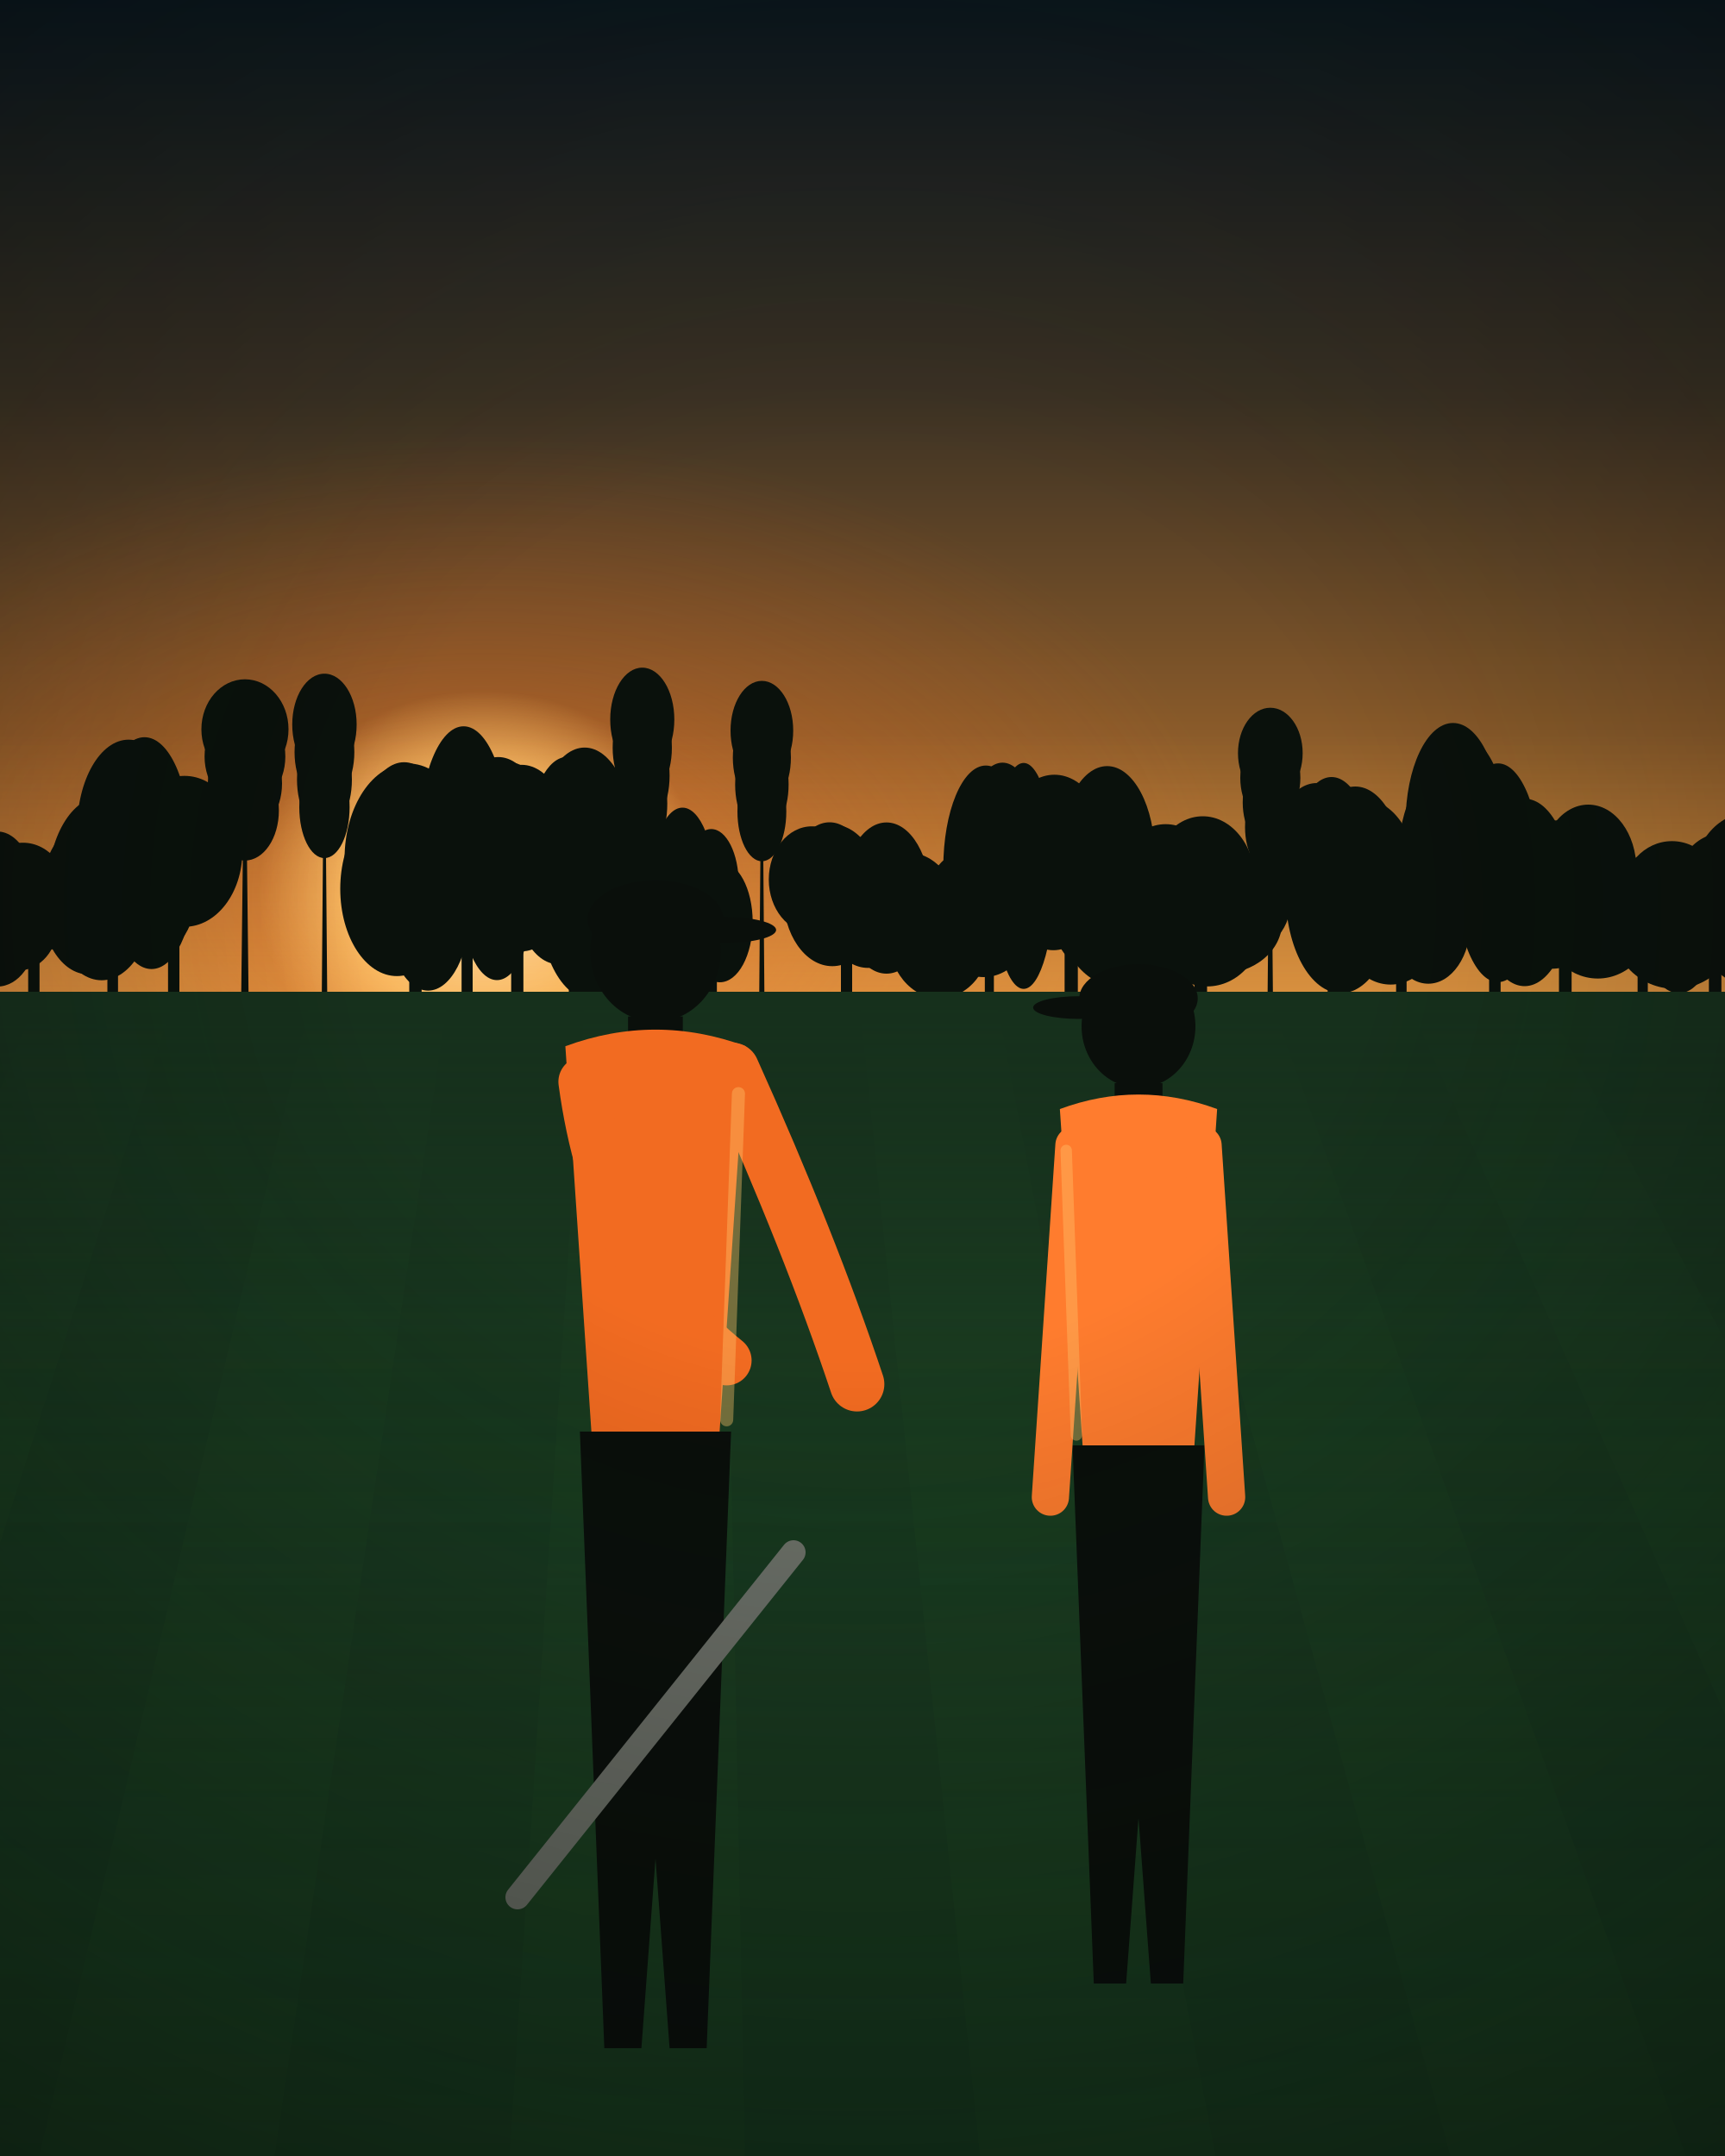
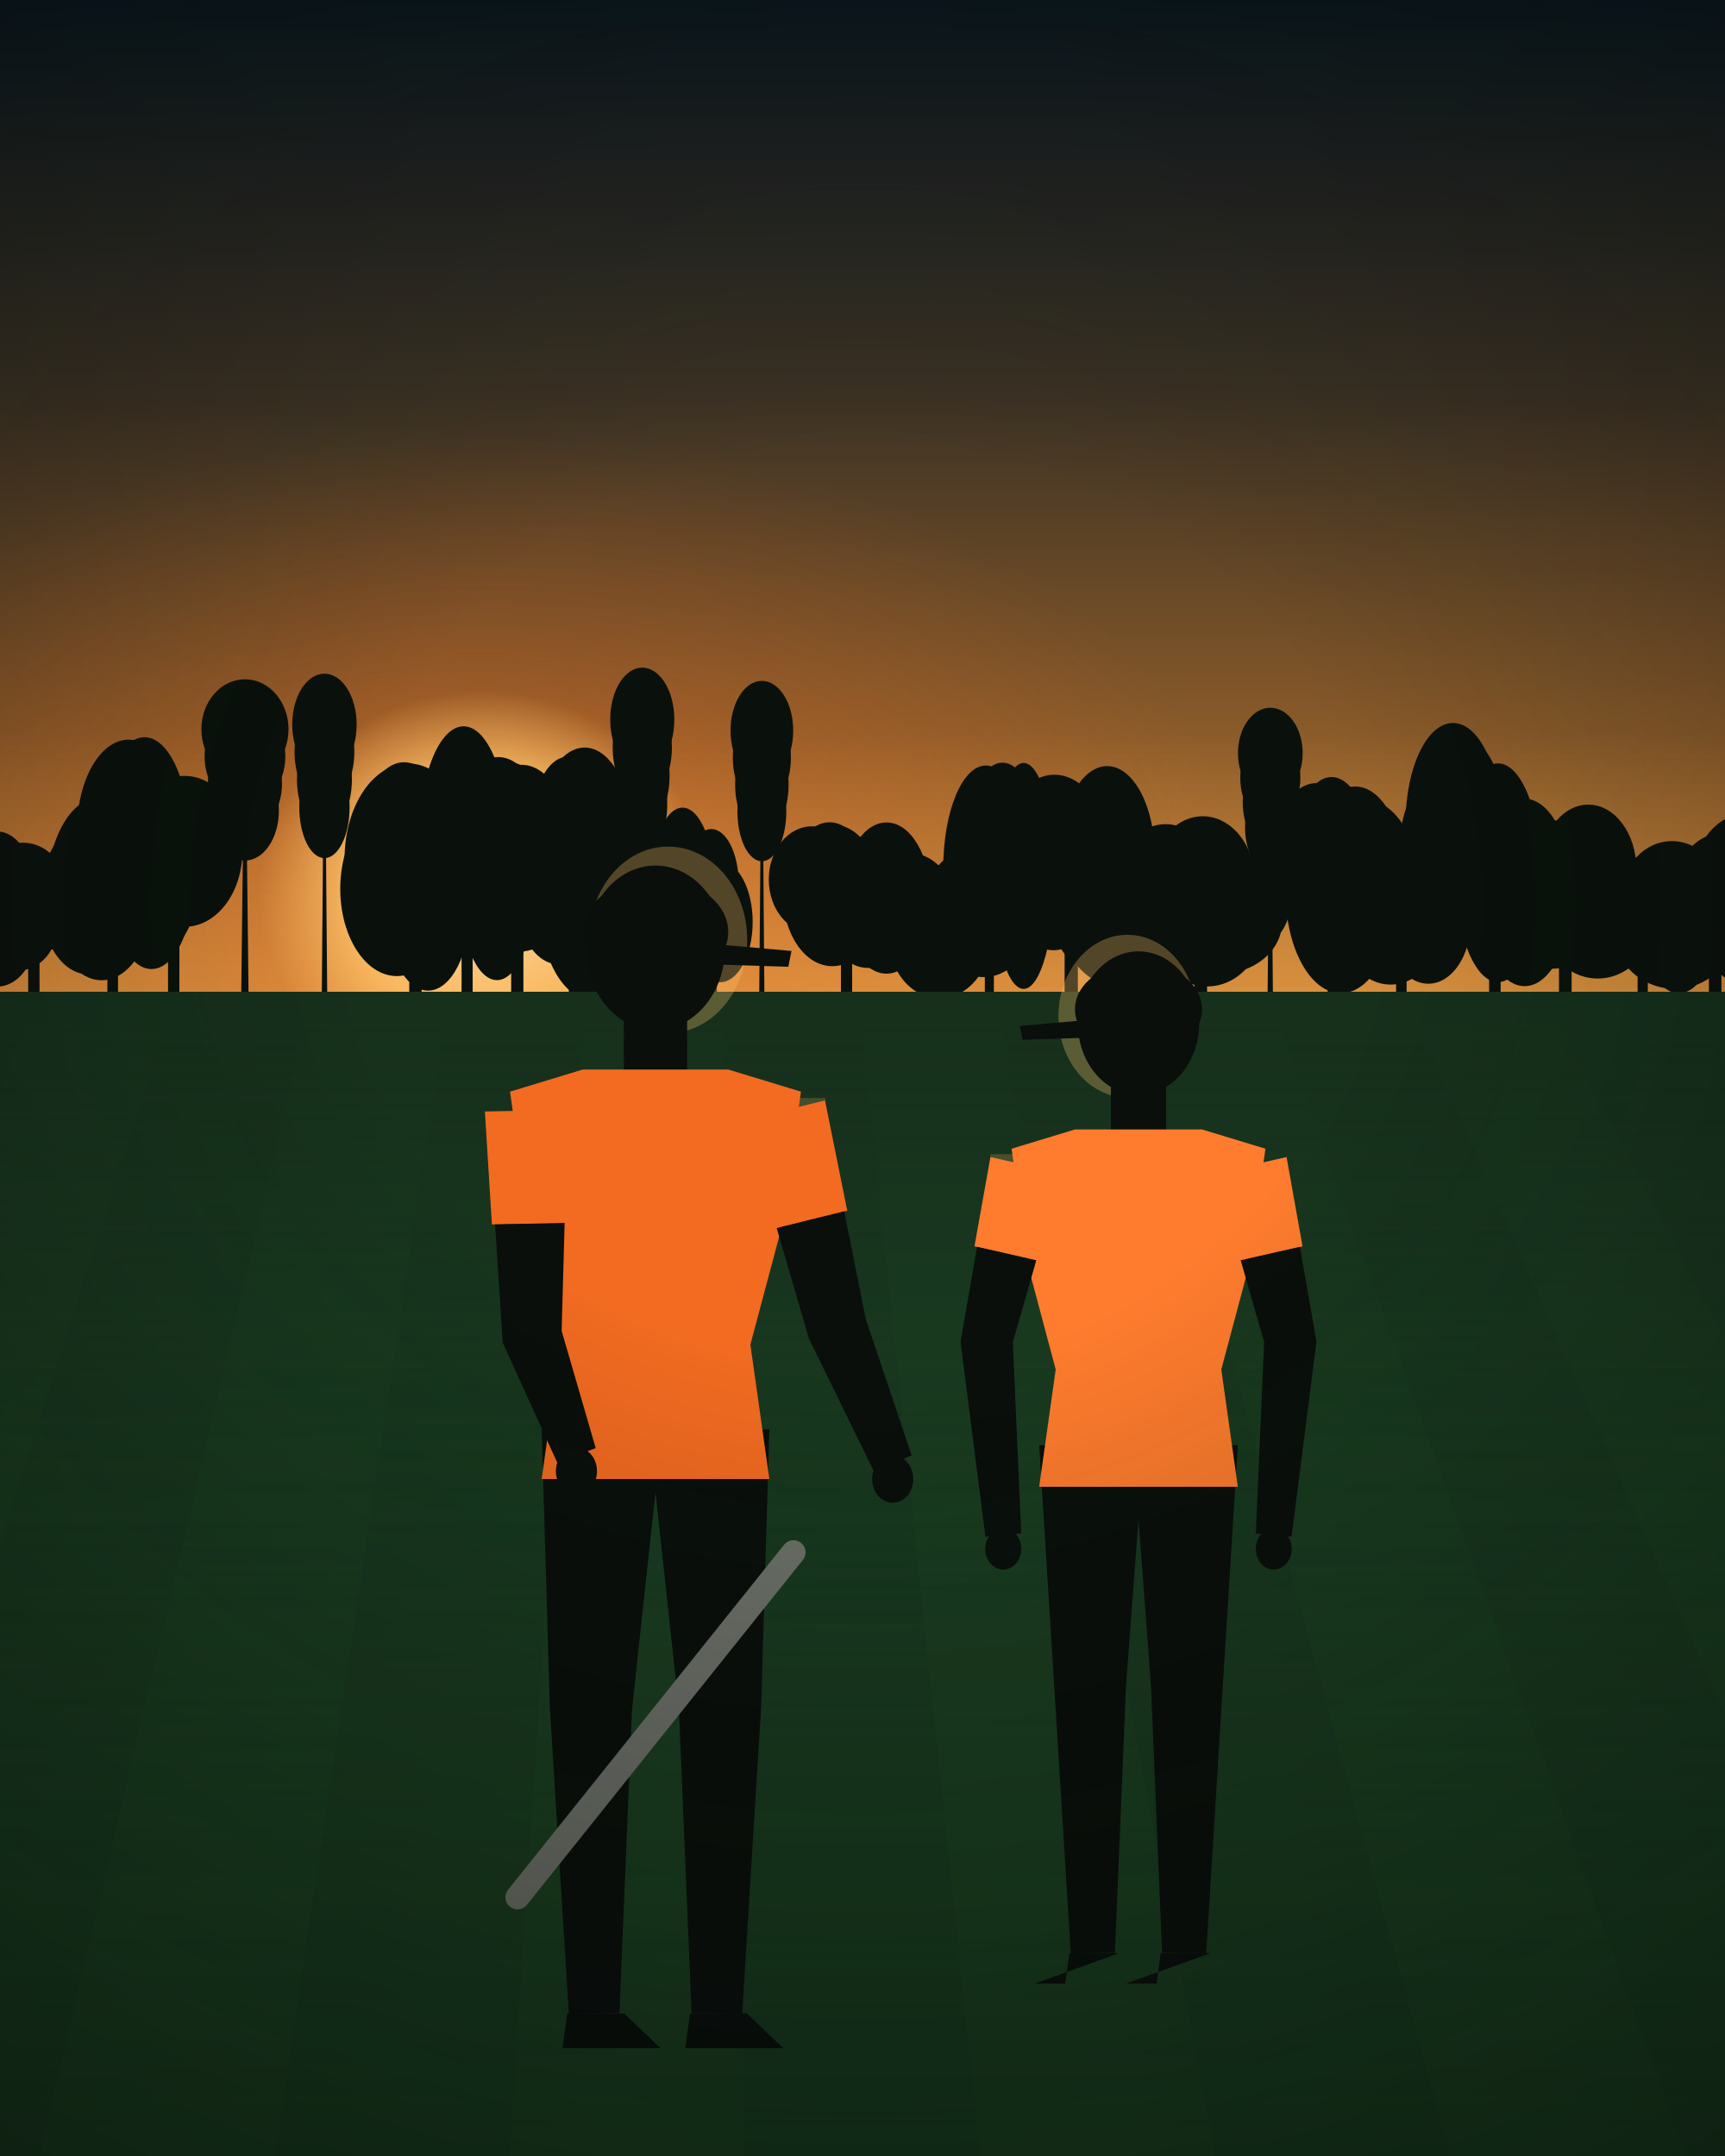
<svg xmlns="http://www.w3.org/2000/svg" width="1200" height="1500" viewBox="0 0 1200 1500" preserveAspectRatio="xMidYMid slice" role="img">
  <defs>
    <linearGradient id="crew-portrait-l1" gradientUnits="userSpaceOnUse" x1="0" y1="0" x2="0" y2="690">
      <stop offset="0" stop-color="#0B1820" stop-opacity="1" />
      <stop offset="0.4" stop-color="#3C3224" stop-opacity="1" />
      <stop offset="0.7" stop-color="#815629" stop-opacity="1" />
      <stop offset="1" stop-color="#C97C2E" stop-opacity="1" />
    </linearGradient>
    <radialGradient id="crew-portrait-r2" gradientUnits="userSpaceOnUse" cx="336" cy="621" r="530.4" gradientTransform="translate(336 621) scale(1 0.6) translate(-336 -621)">
      <stop offset="0" stop-color="#F26B21" stop-opacity="0.5" />
      <stop offset="0.5" stop-color="#F26B21" stop-opacity="0.2" />
      <stop offset="1" stop-color="#F26B21" stop-opacity="0" />
    </radialGradient>
    <radialGradient id="crew-portrait-r3" gradientUnits="userSpaceOnUse" cx="336" cy="621" r="156" gradientTransform="translate(336 621) scale(1 0.9) translate(-336 -621)">
      <stop offset="0" stop-color="#FFF0CE" stop-opacity="0.9" />
      <stop offset="0.6" stop-color="#FFC46A" stop-opacity="0.8" />
      <stop offset="1" stop-color="#FFC46A" stop-opacity="0" />
    </radialGradient>
    <linearGradient id="crew-portrait-l4" gradientUnits="userSpaceOnUse" x1="0" y1="510" x2="0" y2="798">
      <stop offset="0" stop-color="#FFC46A" stop-opacity="0" />
      <stop offset="0.7" stop-color="#FFC46A" stop-opacity="0.3" />
      <stop offset="1" stop-color="#FFC46A" stop-opacity="0" />
    </linearGradient>
    <linearGradient id="crew-portrait-l5" gradientUnits="userSpaceOnUse" x1="0" y1="690" x2="0" y2="1500">
      <stop offset="0" stop-color="#16301C" stop-opacity="1" />
      <stop offset="0.3" stop-color="#1C4324" stop-opacity="1" />
      <stop offset="1" stop-color="#20502A" stop-opacity="1" />
    </linearGradient>
    <linearGradient id="crew-portrait-l6" gradientUnits="userSpaceOnUse" x1="0" y1="690" x2="0" y2="1500">
      <stop offset="0" stop-color="#16301C" stop-opacity="1" />
      <stop offset="0.3" stop-color="#16301C" stop-opacity="0.5" />
      <stop offset="0.7" stop-color="#16301C" stop-opacity="0.1" />
      <stop offset="1" stop-color="#16301C" stop-opacity="0" />
    </linearGradient>
    <linearGradient id="crew-portrait-l7" gradientUnits="userSpaceOnUse" x1="0" y1="825" x2="0" y2="1500">
      <stop offset="0" stop-color="#040705" stop-opacity="0" />
      <stop offset="1" stop-color="#040705" stop-opacity="0.3" />
    </linearGradient>
    <radialGradient id="crew-portrait-r8" gradientUnits="userSpaceOnUse" cx="600" cy="630" r="1170" gradientTransform="translate(600 630) scale(1 0.9) translate(-600 -630)">
      <stop offset="0.3" stop-color="#040705" stop-opacity="0" />
      <stop offset="1" stop-color="#040705" stop-opacity="0.5" />
    </radialGradient>
  </defs>
  <rect x="0" y="0" width="1200" height="692" fill="url(#crew-portrait-l1)" />
  <ellipse cx="336" cy="621" rx="530.4" ry="343.2" fill="url(#crew-portrait-r2)" />
  <ellipse cx="336" cy="621" rx="156" ry="143.5" fill="url(#crew-portrait-r3)" />
  <rect x="0" y="510" width="1200" height="288" fill="url(#crew-portrait-l4)" />
  <rect x="-240" y="690" width="1680" height="59" fill="#0A110C" />
  <ellipse cx="-95.9" cy="596.5" rx="43.1" ry="64.3" fill="#0A110C" />
  <ellipse cx="-153.1" cy="620.9" rx="45.6" ry="61.8" fill="#0A110C" />
  <ellipse cx="-118.3" cy="627" rx="46.2" ry="66.8" fill="#0A110C" />
  <ellipse cx="-111" cy="582.8" rx="33.4" ry="52.2" fill="#0A110C" />
  <ellipse cx="-122.5" cy="583.7" rx="34.8" ry="67.6" fill="#0A110C" />
  <rect x="-124.6" y="627.2" width="9.3" height="70.7" fill="#0A110C" />
  <ellipse cx="-30.4" cy="608.3" rx="34.5" ry="48.8" fill="#0A110C" />
  <ellipse cx="-81.4" cy="625.9" rx="42.9" ry="52.7" fill="#0A110C" />
  <ellipse cx="-78.5" cy="599.2" rx="36.6" ry="59.9" fill="#0A110C" />
  <ellipse cx="-47.9" cy="610.4" rx="40.2" ry="68.8" fill="#0A110C" />
  <ellipse cx="-50" cy="609.2" rx="32" ry="63" fill="#0A110C" />
  <rect x="-69.8" y="628" width="8.8" height="69.8" fill="#0A110C" />
  <ellipse cx="-34.2" cy="643.4" rx="18.6" ry="45.7" fill="#0A110C" />
  <ellipse cx="-34.5" cy="625.7" rx="26.4" ry="51.2" fill="#0A110C" />
  <ellipse cx="-37.3" cy="621.2" rx="21.5" ry="37.9" fill="#0A110C" />
  <ellipse cx="-1.8" cy="630.4" rx="28.6" ry="51.9" fill="#0A110C" />
  <ellipse cx="-33.5" cy="624.7" rx="26.9" ry="38.3" fill="#0A110C" />
  <rect x="-21.2" y="642.9" width="5.6" height="53" fill="#0A110C" />
  <ellipse cx="36" cy="629.5" rx="40.7" ry="31" fill="#0A110C" />
  <ellipse cx="12.7" cy="642.6" rx="27.7" ry="32.6" fill="#0A110C" />
  <ellipse cx="-1.9" cy="649.5" rx="26.9" ry="36.9" fill="#0A110C" />
  <ellipse cx="-1.2" cy="622.2" rx="27.3" ry="35.4" fill="#0A110C" />
  <ellipse cx="16" cy="627" rx="33.1" ry="40.7" fill="#0A110C" />
  <rect x="19.6" y="649" width="7.9" height="46.1" fill="#0A110C" />
  <ellipse cx="89.5" cy="577.4" rx="35.9" ry="62.8" fill="#0A110C" />
  <ellipse cx="80.3" cy="618.2" rx="28.9" ry="52.9" fill="#0A110C" />
  <ellipse cx="70.7" cy="618.1" rx="37.5" ry="63.9" fill="#0A110C" />
  <ellipse cx="61.4" cy="625.2" rx="33.4" ry="52.7" fill="#0A110C" />
  <ellipse cx="91.1" cy="603.9" rx="30.5" ry="58.5" fill="#0A110C" />
  <rect x="74.7" y="624.2" width="7.4" height="74" fill="#0A110C" />
  <ellipse cx="100.5" cy="582.5" rx="31.1" ry="69.6" fill="#0A110C" />
  <ellipse cx="101.7" cy="582.8" rx="37.3" ry="54.9" fill="#0A110C" />
  <ellipse cx="105.4" cy="614.4" rx="28.9" ry="59.8" fill="#0A110C" />
  <ellipse cx="107.6" cy="615.9" rx="29.9" ry="48.6" fill="#0A110C" />
  <ellipse cx="128.4" cy="592.3" rx="40.2" ry="52.5" fill="#0A110C" />
  <rect x="116.9" y="626.7" width="7.9" height="71.2" fill="#0A110C" />
  <path d="M 167.3 735 L 170.4 472.6 L 173.4 735 Z" fill="#0A110C" />
  <ellipse cx="170.4" cy="507.4" rx="30.3" ry="34.8" fill="#0A110C" />
  <ellipse cx="170.4" cy="526.3" rx="28.1" ry="34.8" fill="#0A110C" />
  <ellipse cx="170.4" cy="545.1" rx="25.8" ry="34.8" fill="#0A110C" />
  <ellipse cx="170.4" cy="563.9" rx="23.6" ry="34.8" fill="#0A110C" />
  <path d="M 223.5 735 L 225.7 468.7 L 228 735 Z" fill="#0A110C" />
  <ellipse cx="225.7" cy="504.1" rx="22.4" ry="35.4" fill="#0A110C" />
  <ellipse cx="225.7" cy="523.3" rx="20.8" ry="35.4" fill="#0A110C" />
  <ellipse cx="225.7" cy="542.4" rx="19.1" ry="35.4" fill="#0A110C" />
  <ellipse cx="225.7" cy="561.6" rx="17.5" ry="35.4" fill="#0A110C" />
  <ellipse cx="307.6" cy="605.7" rx="37.2" ry="50.9" fill="#0A110C" />
  <ellipse cx="297.8" cy="632.8" rx="29" ry="56.4" fill="#0A110C" />
  <ellipse cx="284" cy="597.4" rx="44.3" ry="66.2" fill="#0A110C" />
  <ellipse cx="276.1" cy="618.4" rx="39.4" ry="60.7" fill="#0A110C" />
  <ellipse cx="281.1" cy="594.6" rx="33.1" ry="64.3" fill="#0A110C" />
  <rect x="284.7" y="631.4" width="8.6" height="66" fill="#0A110C" />
  <ellipse cx="346.6" cy="578.7" rx="31.2" ry="52" fill="#0A110C" />
  <ellipse cx="322.5" cy="580.4" rx="30.5" ry="75.1" fill="#0A110C" />
  <ellipse cx="353.1" cy="589.3" rx="33.8" ry="59.2" fill="#0A110C" />
  <ellipse cx="345.7" cy="620.7" rx="25.5" ry="61.2" fill="#0A110C" />
  <ellipse cx="311.9" cy="613.1" rx="28.2" ry="56" fill="#0A110C" />
  <rect x="321.1" y="624.2" width="7.7" height="74.1" fill="#0A110C" />
  <ellipse cx="362.8" cy="597" rx="36.7" ry="64.9" fill="#0A110C" />
  <ellipse cx="342.2" cy="589.4" rx="39.2" ry="58.8" fill="#0A110C" />
  <ellipse cx="388.2" cy="614.6" rx="31.3" ry="56.2" fill="#0A110C" />
  <ellipse cx="391.1" cy="621.9" rx="33.1" ry="47.3" fill="#0A110C" />
  <ellipse cx="336.2" cy="602.3" rx="33.8" ry="47.3" fill="#0A110C" />
  <rect x="355.6" y="627.2" width="8.5" height="70.7" fill="#0A110C" />
  <ellipse cx="402.8" cy="594.2" rx="25" ry="72.1" fill="#0A110C" />
  <ellipse cx="410.6" cy="624.5" rx="36" ry="70.4" fill="#0A110C" />
  <ellipse cx="394.9" cy="578" rx="25.8" ry="51.5" fill="#0A110C" />
  <ellipse cx="406.7" cy="580.9" rx="33.1" ry="60.8" fill="#0A110C" />
  <ellipse cx="423.8" cy="609.7" rx="33.5" ry="61.7" fill="#0A110C" />
  <rect x="395.7" y="623.2" width="7.1" height="75.1" fill="#0A110C" />
  <path d="M 444.6 735 L 446.8 464.5 L 449 735 Z" fill="#0A110C" />
  <ellipse cx="446.8" cy="500.6" rx="22.3" ry="36.1" fill="#0A110C" />
  <ellipse cx="446.8" cy="520.2" rx="20.6" ry="36.1" fill="#0A110C" />
  <ellipse cx="446.8" cy="539.7" rx="19" ry="36.1" fill="#0A110C" />
  <ellipse cx="446.8" cy="559.2" rx="17.4" ry="36.1" fill="#0A110C" />
  <ellipse cx="481.6" cy="631.6" rx="21.5" ry="42.2" fill="#0A110C" />
  <ellipse cx="494.8" cy="614.9" rx="19.1" ry="38.1" fill="#0A110C" />
  <ellipse cx="500.8" cy="641.4" rx="22.8" ry="42" fill="#0A110C" />
  <ellipse cx="474.8" cy="618.1" rx="22.6" ry="56.2" fill="#0A110C" />
  <ellipse cx="473.6" cy="622.1" rx="25.4" ry="49.1" fill="#0A110C" />
  <rect x="493" y="640.5" width="5.7" height="55.7" fill="#0A110C" />
  <path d="M 527.8 735 L 530 473.7 L 532.1 735 Z" fill="#0A110C" />
  <ellipse cx="530" cy="508.3" rx="21.8" ry="34.6" fill="#0A110C" />
  <ellipse cx="530" cy="527.1" rx="20.2" ry="34.6" fill="#0A110C" />
  <ellipse cx="530" cy="545.8" rx="18.6" ry="34.6" fill="#0A110C" />
  <ellipse cx="530" cy="564.6" rx="17" ry="34.6" fill="#0A110C" />
  <ellipse cx="603.8" cy="627.6" rx="32" ry="45.8" fill="#0A110C" />
  <ellipse cx="564.8" cy="611.9" rx="30" ry="37" fill="#0A110C" />
  <ellipse cx="616.7" cy="624.8" rx="30.7" ry="52.6" fill="#0A110C" />
  <ellipse cx="579" cy="622.9" rx="34.2" ry="49.3" fill="#0A110C" />
  <ellipse cx="577.1" cy="621.2" rx="29.5" ry="49.1" fill="#0A110C" />
  <rect x="585" y="640.9" width="7.8" height="55.2" fill="#0A110C" />
  <ellipse cx="684.3" cy="635.9" rx="35.4" ry="43.9" fill="#0A110C" />
  <ellipse cx="679.3" cy="625.1" rx="34.6" ry="35.6" fill="#0A110C" />
  <ellipse cx="653.6" cy="651.2" rx="35.7" ry="43.4" fill="#0A110C" />
  <ellipse cx="630.8" cy="632.4" rx="34.7" ry="39.4" fill="#0A110C" />
  <ellipse cx="643.7" cy="636.2" rx="39.8" ry="30.3" fill="#0A110C" />
  <rect x="649" y="651.2" width="8.9" height="43.7" fill="#0A110C" />
  <ellipse cx="712.1" cy="609.4" rx="21.6" ry="78.6" fill="#0A110C" />
  <ellipse cx="697.4" cy="599.8" rx="28.3" ry="69.2" fill="#0A110C" />
  <ellipse cx="685.8" cy="603.8" rx="29.6" ry="71.2" fill="#0A110C" />
  <ellipse cx="704.3" cy="608.4" rx="30.8" ry="65.5" fill="#0A110C" />
  <ellipse cx="692.6" cy="615" rx="22.7" ry="58.8" fill="#0A110C" />
  <rect x="685.1" y="616.9" width="6.3" height="82.2" fill="#0A110C" />
  <ellipse cx="732.8" cy="600.8" rx="36.7" ry="60.3" fill="#0A110C" />
  <ellipse cx="770.2" cy="595.8" rx="33.2" ry="62.8" fill="#0A110C" />
  <ellipse cx="733.5" cy="593.2" rx="37.5" ry="54.2" fill="#0A110C" />
  <ellipse cx="769.3" cy="596.6" rx="31.3" ry="56.8" fill="#0A110C" />
  <ellipse cx="759.4" cy="613.6" rx="32.8" ry="61.1" fill="#0A110C" />
  <rect x="740.6" y="631.7" width="9.2" height="65.6" fill="#0A110C" />
  <ellipse cx="779.9" cy="632.4" rx="44" ry="54.7" fill="#0A110C" />
  <ellipse cx="763.4" cy="603.8" rx="36.6" ry="46.5" fill="#0A110C" />
  <ellipse cx="809" cy="635.6" rx="31" ry="53.4" fill="#0A110C" />
  <ellipse cx="810.9" cy="618.4" rx="36.2" ry="45" fill="#0A110C" />
  <ellipse cx="766.8" cy="615" rx="41.1" ry="52.4" fill="#0A110C" />
  <rect x="775.6" y="639.6" width="9.2" height="56.7" fill="#0A110C" />
  <ellipse cx="836.7" cy="614.5" rx="36.7" ry="46.6" fill="#0A110C" />
  <ellipse cx="818.5" cy="627.5" rx="38.3" ry="40.8" fill="#0A110C" />
  <ellipse cx="861.7" cy="628.2" rx="36" ry="35.6" fill="#0A110C" />
  <ellipse cx="839.7" cy="643" rx="38.9" ry="43.3" fill="#0A110C" />
  <ellipse cx="848.8" cy="641.4" rx="43.1" ry="36.1" fill="#0A110C" />
  <rect x="830.9" y="645.6" width="8.8" height="50" fill="#0A110C" />
  <path d="M 881.4 735 L 883.7 492.4 L 885.9 735 Z" fill="#0A110C" />
  <ellipse cx="883.7" cy="524" rx="22.5" ry="31.6" fill="#0A110C" />
  <ellipse cx="883.7" cy="541.2" rx="20.9" ry="31.6" fill="#0A110C" />
  <ellipse cx="883.7" cy="558.3" rx="19.2" ry="31.6" fill="#0A110C" />
  <ellipse cx="883.7" cy="575.4" rx="17.6" ry="31.6" fill="#0A110C" />
  <ellipse cx="932.8" cy="620.7" rx="38.5" ry="70.3" fill="#0A110C" />
  <ellipse cx="947.6" cy="606.2" rx="37" ry="50.4" fill="#0A110C" />
  <ellipse cx="942.8" cy="607" rx="33.4" ry="59.8" fill="#0A110C" />
  <ellipse cx="916" cy="594.6" rx="30.8" ry="49.8" fill="#0A110C" />
  <ellipse cx="926.3" cy="603.4" rx="28.7" ry="62.8" fill="#0A110C" />
  <rect x="923.6" y="623.6" width="8.6" height="74.7" fill="#0A110C" />
  <ellipse cx="956.6" cy="631" rx="24.4" ry="48.5" fill="#0A110C" />
  <ellipse cx="950.3" cy="619.1" rx="32.7" ry="34.4" fill="#0A110C" />
  <ellipse cx="967.4" cy="643.3" rx="34.7" ry="41.7" fill="#0A110C" />
  <ellipse cx="993.6" cy="641.2" rx="29.5" ry="43.2" fill="#0A110C" />
  <ellipse cx="964.2" cy="636" rx="32.5" ry="39.8" fill="#0A110C" />
  <rect x="971.2" y="647" width="7.3" height="48.4" fill="#0A110C" />
  <ellipse cx="1007.4" cy="597.1" rx="34.7" ry="64.7" fill="#0A110C" />
  <ellipse cx="1060.6" cy="620.9" rx="32.9" ry="65.2" fill="#0A110C" />
  <ellipse cx="1014.6" cy="581.7" rx="34.4" ry="71" fill="#0A110C" />
  <ellipse cx="1042.1" cy="607.2" rx="29.8" ry="76.1" fill="#0A110C" />
  <ellipse cx="1010.8" cy="572.6" rx="33" ry="69.6" fill="#0A110C" />
  <rect x="1035.9" y="621.5" width="8" height="77" fill="#0A110C" />
  <ellipse cx="1111.5" cy="634.3" rx="40.6" ry="46.5" fill="#0A110C" />
  <ellipse cx="1104.9" cy="604.9" rx="33.5" ry="45.1" fill="#0A110C" />
  <ellipse cx="1056.7" cy="623.5" rx="38.3" ry="56.7" fill="#0A110C" />
  <ellipse cx="1078.8" cy="634.6" rx="40.3" ry="39.4" fill="#0A110C" />
  <ellipse cx="1082.7" cy="613.4" rx="34.7" ry="42.6" fill="#0A110C" />
  <rect x="1084.5" y="640" width="8.8" height="56.3" fill="#0A110C" />
  <ellipse cx="1167.9" cy="646.3" rx="24.9" ry="44.7" fill="#0A110C" />
  <ellipse cx="1147.9" cy="633.4" rx="35.8" ry="38.2" fill="#0A110C" />
  <ellipse cx="1160.6" cy="639.9" rx="24.1" ry="43.3" fill="#0A110C" />
  <ellipse cx="1163.1" cy="623.1" rx="34.8" ry="37.9" fill="#0A110C" />
  <ellipse cx="1161" cy="647.2" rx="35.8" ry="32.1" fill="#0A110C" />
  <rect x="1139.2" y="648.9" width="7.1" height="46.2" fill="#0A110C" />
  <ellipse cx="1212.7" cy="639" rx="34.8" ry="39" fill="#0A110C" />
  <ellipse cx="1220.7" cy="630.3" rx="39.4" ry="30.9" fill="#0A110C" />
  <ellipse cx="1164.9" cy="644.6" rx="43.4" ry="43.3" fill="#0A110C" />
  <ellipse cx="1226.8" cy="621.5" rx="38.9" ry="45.1" fill="#0A110C" />
  <ellipse cx="1197.9" cy="622" rx="33.7" ry="42.3" fill="#0A110C" />
  <rect x="1188.8" y="650.1" width="8.7" height="44.9" fill="#0A110C" />
  <ellipse cx="1223.4" cy="635" rx="42.6" ry="43.7" fill="#0A110C" />
  <ellipse cx="1217.9" cy="636.8" rx="38.4" ry="49" fill="#0A110C" />
  <ellipse cx="1218.2" cy="609.6" rx="39.9" ry="44.6" fill="#0A110C" />
  <ellipse cx="1286.8" cy="625.8" rx="38.5" ry="48.1" fill="#0A110C" />
  <ellipse cx="1284.6" cy="632.2" rx="37" ry="45.1" fill="#0A110C" />
  <rect x="1247.4" y="642.9" width="9.1" height="53" fill="#0A110C" />
  <ellipse cx="1311.6" cy="634.5" rx="33.1" ry="48.7" fill="#0A110C" />
  <ellipse cx="1273.9" cy="611.8" rx="22.5" ry="54.1" fill="#0A110C" />
  <ellipse cx="1272.1" cy="622.9" rx="30.9" ry="38.9" fill="#0A110C" />
  <ellipse cx="1313.1" cy="630.5" rx="32.4" ry="56.3" fill="#0A110C" />
  <ellipse cx="1302.3" cy="602.3" rx="24.9" ry="51.6" fill="#0A110C" />
  <rect x="1294.4" y="638.2" width="6.7" height="58.3" fill="#0A110C" />
  <rect x="0" y="690" width="1200" height="812" fill="url(#crew-portrait-l5)" />
  <polygon points="-300,1500 -136.4,1500 122.5,690 27.6,690" fill="#357F35" opacity="0.1" />
  <polygon points="27.3,1500 190.9,1500 312.3,690 217.4,690" fill="#357F35" opacity="0.1" />
  <polygon points="354.5,1500 518.2,1500 502.1,690 407.2,690" fill="#357F35" opacity="0.1" />
  <polygon points="681.8,1500 845.5,1500 692,690 597.1,690" fill="#357F35" opacity="0.1" />
  <polygon points="1009.1,1500 1172.7,1500 881.8,690 786.9,690" fill="#357F35" opacity="0.1" />
  <polygon points="1336.4,1500 1500,1500 1071.6,690 976.7,690" fill="#357F35" opacity="0.1" />
  <rect x="0" y="690" width="1200" height="810" fill="url(#crew-portrait-l6)" />
  <rect x="0" y="825" width="1200" height="675" fill="url(#crew-portrait-l7)" />
-   <path d="M 403.4 996 L 508.6 996 L 491.6 1425 L 465.8 1425 L 456 1293 L 446.2 1425 L 420.4 1425 Z" fill="#0A0F0B" />
-   <rect x="436.9" y="707.2" width="38.1" height="33" fill="#0A0F0B" />
-   <ellipse cx="456" cy="661.9" rx="45.4" ry="49" fill="#0A0F0B" />
-   <ellipse cx="456" cy="639.6" rx="47.2" ry="27.2" fill="#0A0F0B" />
-   <ellipse cx="503.6" cy="647" rx="36.3" ry="9.1" fill="#0A0F0B" />
-   <path d="M 393.3 727.9 Q 456 704.8 518.7 727.9 L 500.6 996 L 411.4 996 Z" fill="#F26B21" />
-   <path d="M 509.3 744.4 Q 563.2 864 596.2 963" fill="none" stroke="#F26B21" stroke-width="38" stroke-linecap="round" stroke-linejoin="round" />
-   <path d="M 405.8 752.6 Q 423 880.5 505.5 946.5" fill="none" stroke="#F26B21" stroke-width="34.7" stroke-linecap="round" stroke-linejoin="round" />
-   <path d="M 513.7 760.9 L 505.5 987.8" fill="none" stroke="#FFC46A" stroke-width="9.1" stroke-linecap="round" stroke-linejoin="round" opacity="0.4" />
-   <path d="M 746.1 1005.6 L 837.9 1005.6 L 823.1 1380 L 800.6 1380 L 792 1264.8 L 783.4 1380 L 760.9 1380 Z" fill="#0A0F0B" />
-   <rect x="775.4" y="753.6" width="33.3" height="28.8" fill="#0A0F0B" />
-   <ellipse cx="792" cy="714" rx="39.6" ry="42.8" fill="#0A0F0B" />
-   <ellipse cx="792" cy="694.6" rx="41.2" ry="23.8" fill="#0A0F0B" />
-   <ellipse cx="750.4" cy="701" rx="31.7" ry="7.9" fill="#0A0F0B" />
-   <path d="M 737.3 771.6 Q 792 751.4 846.7 771.6 L 830.9 1005.6 L 753.1 1005.6 Z" fill="#FF7C2E" />
-   <path d="M 836.9 796.8 L 853.3 1041.6" fill="none" stroke="#FF7C2E" stroke-width="25.9" stroke-linecap="round" stroke-linejoin="round" />
-   <path d="M 747.1 796.8 L 730.7 1041.6" fill="none" stroke="#FF7C2E" stroke-width="25.9" stroke-linecap="round" stroke-linejoin="round" />
-   <path d="M 741.7 800.4 L 748.8 998.4" fill="none" stroke="#FFC46A" stroke-width="7.9" stroke-linecap="round" stroke-linejoin="round" opacity="0.4" />
+   <polygon points="376.8,994.4 382.5,1188.1 395.7,1401 430.9,1400.6 439.7,1188.9 460.4,997.6" fill="#0A0F0B" />
+   <polygon points="394.6,1400.8 434.2,1400.8 459.5,1425 391.3,1425" fill="#0A0F0B" />
+   <polygon points="451.6,997.6 472.3,1188.9 481.1,1400.6 516.3,1401 529.5,1188.1 535.2,994.4" fill="#0A0F0B" />
+   <polygon points="480,1400.8 519.6,1400.8 544.9,1425 476.7,1425" fill="#0A0F0B" />
+   <ellipse cx="464.8" cy="653.9" rx="55" ry="64.9" fill="#FFC46A" opacity="0.3" />
+   <rect x="434" y="699" width="44" height="55" fill="#0A0F0B" />
+   <ellipse cx="456" cy="659.4" rx="48.4" ry="57.2" fill="#0A0F0B" />
+   <ellipse cx="456" cy="648.4" rx="50.6" ry="37.4" fill="#0A0F0B" />
+   <polygon points="475.8,655 550.6,661.6 548.4,672.6 475.8,670.4" fill="#0A0F0B" />
+   <polygon points="359.7,763.9 574.3,763.9 560.3,853 373.7,853" fill="#FFC46A" opacity="0.2" />
+   <polygon points="354.8,759.5 405.4,744.1 506.6,744.1 557.2,759.5 544,853 522,935.5 535.2,1029 376.8,1029 390,935.5 368,853" fill="#F26B21" />
+   <polygon points="516.2,779.8 538.1,854.9 589.4,842.3 573.9,765.6" fill="#F26B21" />
+   <polygon points="540.3,854.4 562.7,931.2 607.8,1023.4 634.2,1012.6 602.3,917.8 587.3,842.8" fill="#0A0F0B" />
+   <ellipse cx="621" cy="1029" rx="14.3" ry="16.5" fill="#0A0F0B" />
+   <polygon points="337.3,773.3 342.2,851.9 395,850.8 396.6,772.1" fill="#F26B21" />
+   <polygon points="344.4,851.9 349.7,934.1 387.6,1017.5 414.4,1007.5 390.7,925.9 392.8,850.8" fill="#0A0F0B" />
+   <ellipse cx="401" cy="1023.5" rx="14.3" ry="16.5" fill="#0A0F0B" />
+   <polygon points="722.9,1005.4 733.4,1173.7 744.9,1359 775.6,1358.7 783.3,1173.5 795.8,1005.8" fill="#0A0F0B" />
+   <polygon points="743.9,1358.9 778.5,1358.9 719.9,1380 741,1380" fill="#0A0F0B" />
+   <polygon points="788.2,1005.8 800.7,1173.5 808.4,1358.7 839.1,1359 850.6,1173.7 861.1,1005.4" fill="#0A0F0B" />
+   <polygon points="807.4,1358.9 842,1358.9 783.4,1380 804.6,1380" fill="#0A0F0B" />
+   <ellipse cx="784.3" cy="707" rx="48" ry="56.6" fill="#FFC46A" opacity="0.3" />
+   <rect x="772.8" y="746.4" width="38.4" height="48" fill="#0A0F0B" />
+   <ellipse cx="792" cy="711.8" rx="42.2" ry="49.9" fill="#0A0F0B" />
+   <ellipse cx="792" cy="702.2" rx="44.2" ry="32.6" fill="#0A0F0B" />
+   <polygon points="774.7,708 709.4,713.8 711.4,723.4 774.7,721.4" fill="#0A0F0B" />
+   <polygon points="688.8,803 876,803 863.8,880.8 701,880.8" fill="#FFC46A" opacity="0.2" />
+   <polygon points="703.7,799.2 747.8,785.8 836.2,785.8 880.3,799.2 868.8,880.8 849.6,952.8 861.1,1034.4 722.9,1034.4 734.4,952.8 715.2,880.8" fill="#FF7C2E" />
+   <polygon points="844.4,816.5 861.2,877.3 906.1,867.1 895,805" fill="#FF7C2E" />
+   <polygon points="863.1,876.8 879.4,933.8 873.6,1066.9 898.5,1069.1 915.8,933.4 904.3,867.5" fill="#0A0F0B" />
+   <ellipse cx="886.1" cy="1077.6" rx="12.5" ry="14.4" fill="#0A0F0B" />
+   <polygon points="689,805 677.9,867.1 722.8,877.3 739.6,816.5" fill="#FF7C2E" />
+   <polygon points="679.7,867.5 668.2,933.4 685.5,1069.1 710.4,1066.9 704.6,933.8 720.9,876.8" fill="#0A0F0B" />
+   <ellipse cx="697.9" cy="1077.6" rx="12.5" ry="14.4" fill="#0A0F0B" />
  <path d="M 552 1080 L 360 1320" fill="none" stroke="#6E726A" stroke-width="16.8" stroke-linecap="round" stroke-linejoin="round" />
  <rect x="0" y="0" width="1200" height="1500" fill="url(#crew-portrait-r8)" />
</svg>
